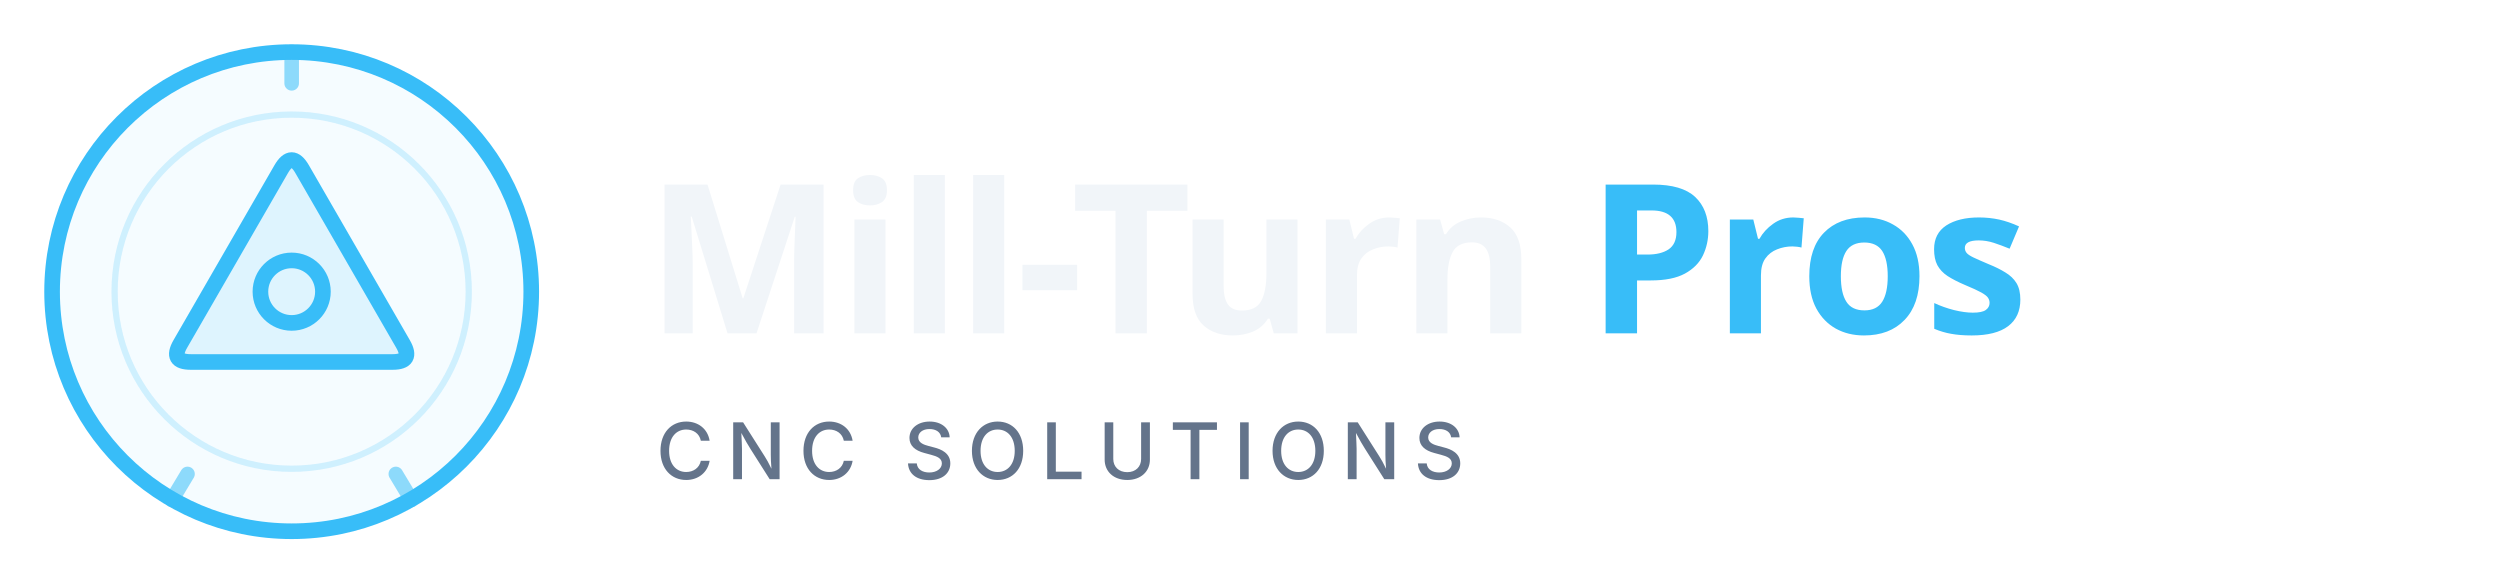
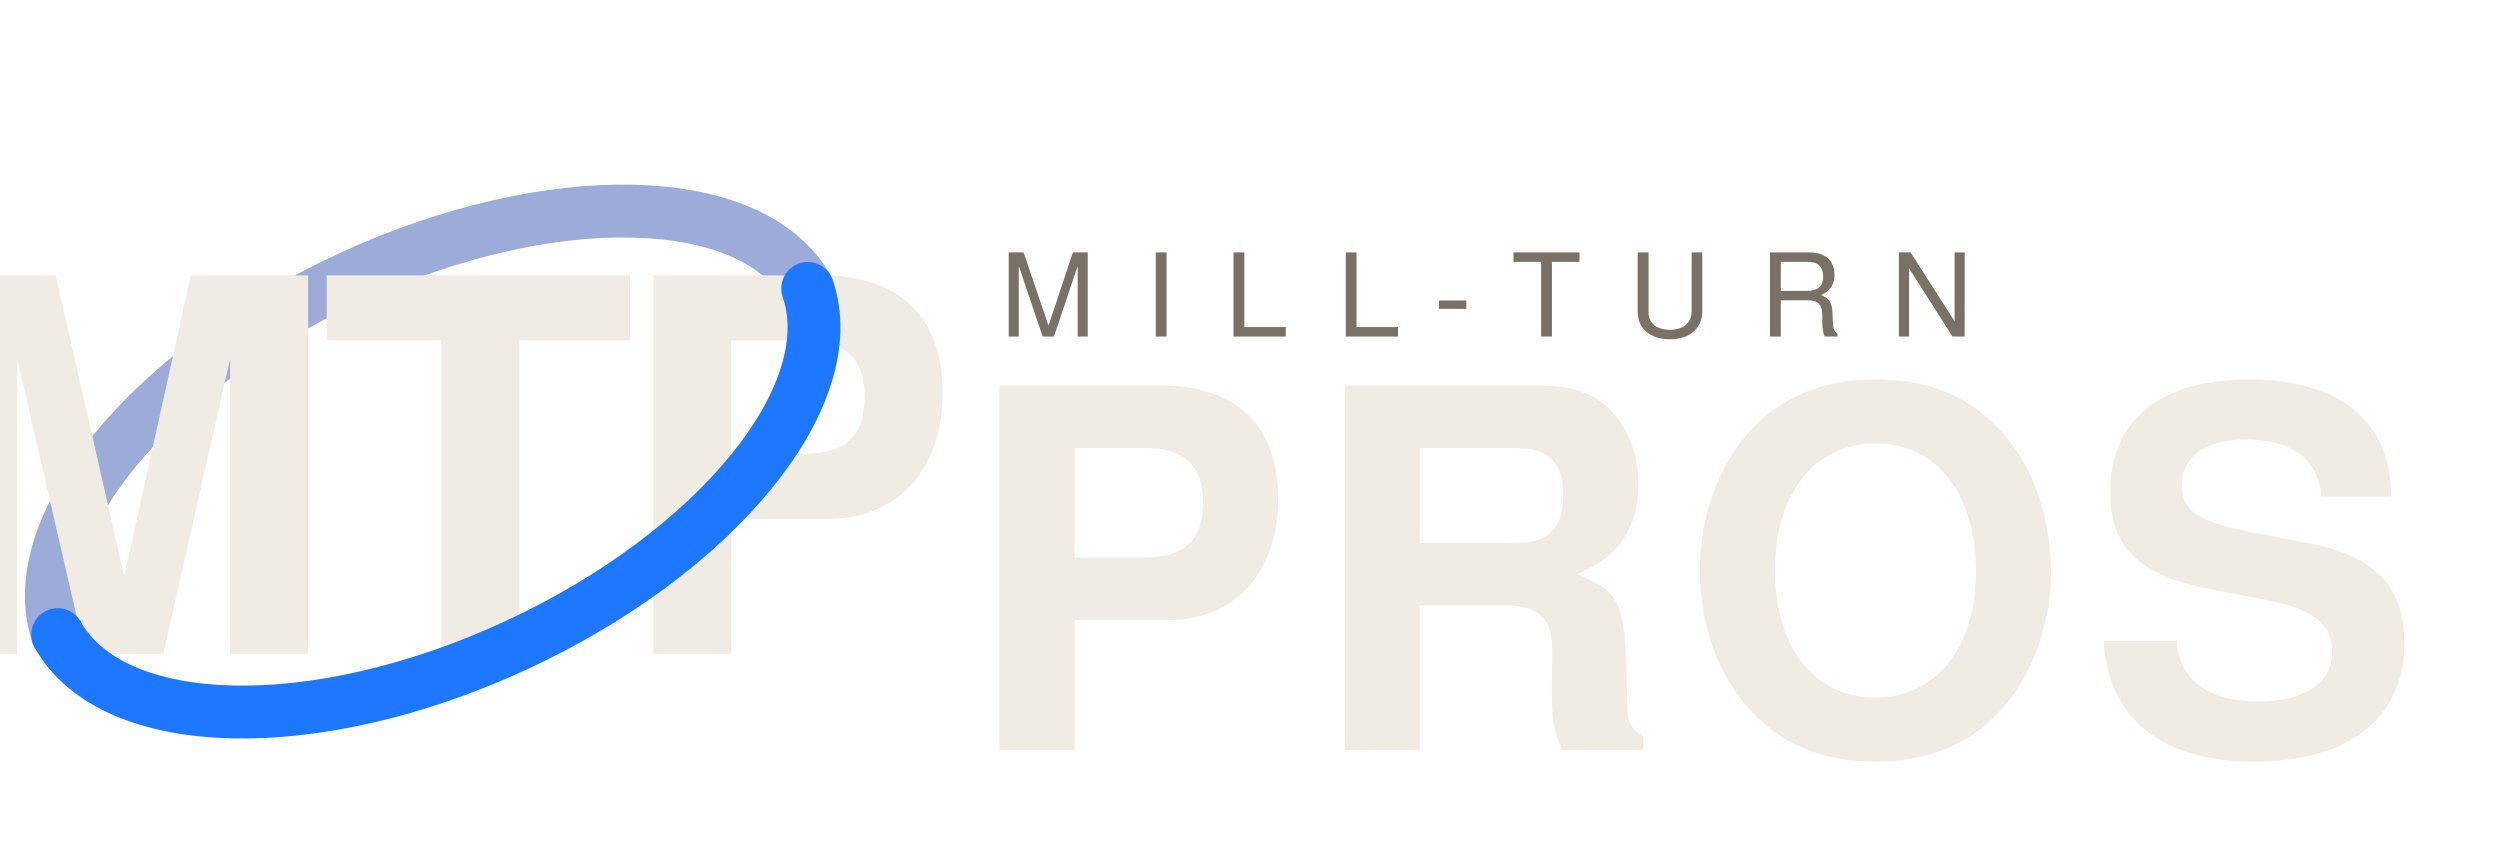
- <svg xmlns="http://www.w3.org/2000/svg" viewBox="0 0 240 56" fill="none" role="img" aria-labelledby="logo-title">
-   <circle cx="28" cy="28" r="23" stroke="#38bdf8" stroke-width="1.5" fill="rgba(56,189,248,0.05)" />
-   <circle cx="28" cy="28" r="17" stroke="#38bdf8" stroke-width="0.6" fill="none" opacity="0.2" />
-   <line x1="28" y1="5" x2="28" y2="8" stroke="#38bdf8" stroke-width="1.4" stroke-linecap="round" opacity="0.55" />
-   <line x1="39.5" y1="48" x2="38" y2="45.5" stroke="#38bdf8" stroke-width="1.4" stroke-linecap="round" opacity="0.55" />
-   <line x1="16.5" y1="48" x2="18" y2="45.5" stroke="#38bdf8" stroke-width="1.4" stroke-linecap="round" opacity="0.55" />
-   <path d="     M 29 16.23     L 38.69 33.02     Q 39.69 34.75 37.69 34.75     L 18.31 34.75     Q 16.31 34.75 17.31 33.02     L 27 16.23     Q 28 14.5 29 16.23     Z" stroke="#38bdf8" stroke-width="1.5" stroke-linejoin="round" fill="rgba(56,189,248,0.12)" />
-   <circle cx="28" cy="28" r="3" stroke="#38bdf8" stroke-width="1.5" fill="none" />
-   <text x="62" y="32" font-family="'Space Grotesk', 'Gill Sans', 'Trebuchet MS', 'Segoe UI', system-ui, sans-serif" font-size="20" font-weight="700" letter-spacing="-0.4" fill="#f1f5f9">Mill-Turn <tspan fill="#38bdf8">Pros</tspan>
-   </text>
-   <text x="63" y="46" font-family="'Inter', 'Segoe UI', system-ui, sans-serif" font-size="7.5" font-weight="500" letter-spacing="0.17em" fill="#64748b">CNC SOLUTIONS</text>
+ <svg xmlns="http://www.w3.org/2000/svg" viewBox="0 0 260 90" fill="none" role="img" aria-labelledby="logo-title">
+   <path d="M 6 66 A 43 22 -25 0 1 84 30" stroke="#0a2e9e" stroke-width="5.5" fill="none" stroke-linecap="round" opacity="0.4" />
+   <text x="45" y="68" font-family="'Teko', 'Arial Narrow', 'Helvetica Neue', Helvetica, sans-serif" font-size="54" font-weight="700" text-anchor="middle" fill="#f0ebe3" letter-spacing="-2">MTP</text>
+   <path d="M 6 66 A 43 22 -25 0 0 84 30" stroke="#1e78ff" stroke-width="5.5" fill="none" stroke-linecap="round" />
+   <text x="104" y="35" font-family="'Teko', 'Arial Narrow', 'Helvetica Neue', Helvetica, sans-serif" font-size="12" font-weight="400" letter-spacing="5" fill="#7a7166">MILL-TURN</text>
+   <text x="100" y="78" font-family="'Teko', 'Arial Narrow', 'Helvetica Neue', Helvetica, sans-serif" font-size="52" font-weight="700" letter-spacing="2" fill="#f0ebe3">PROS</text>
</svg>
